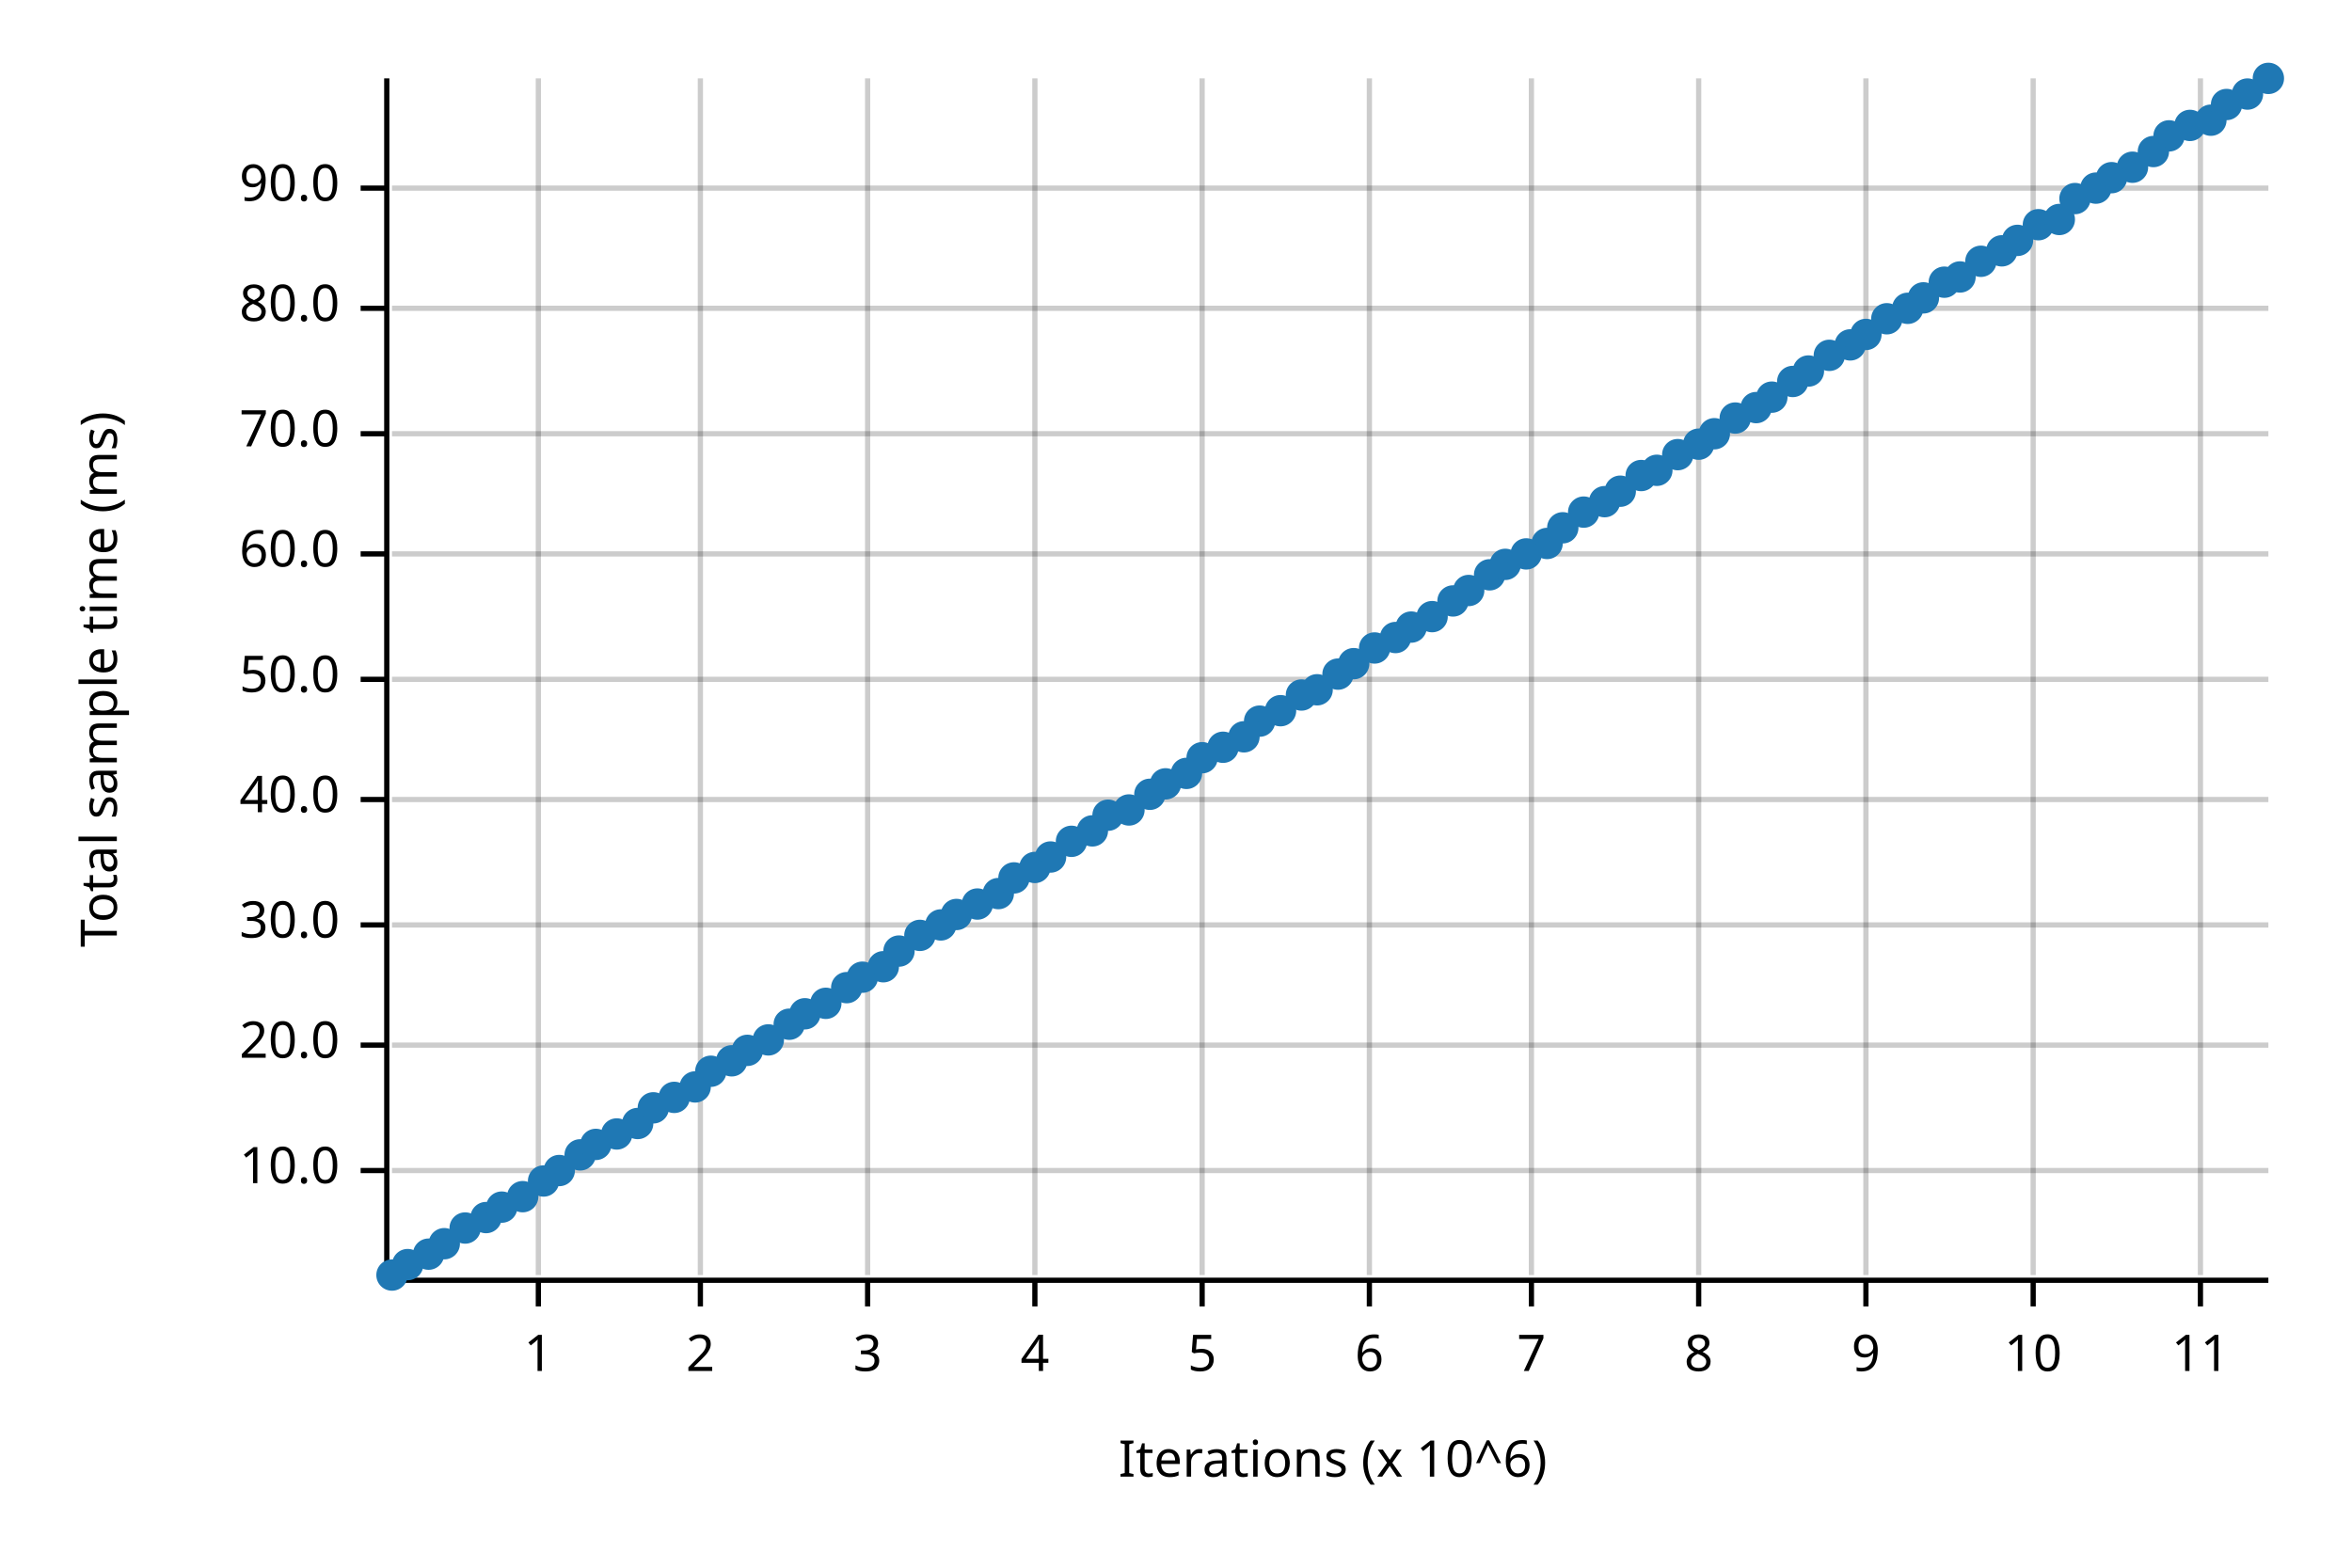
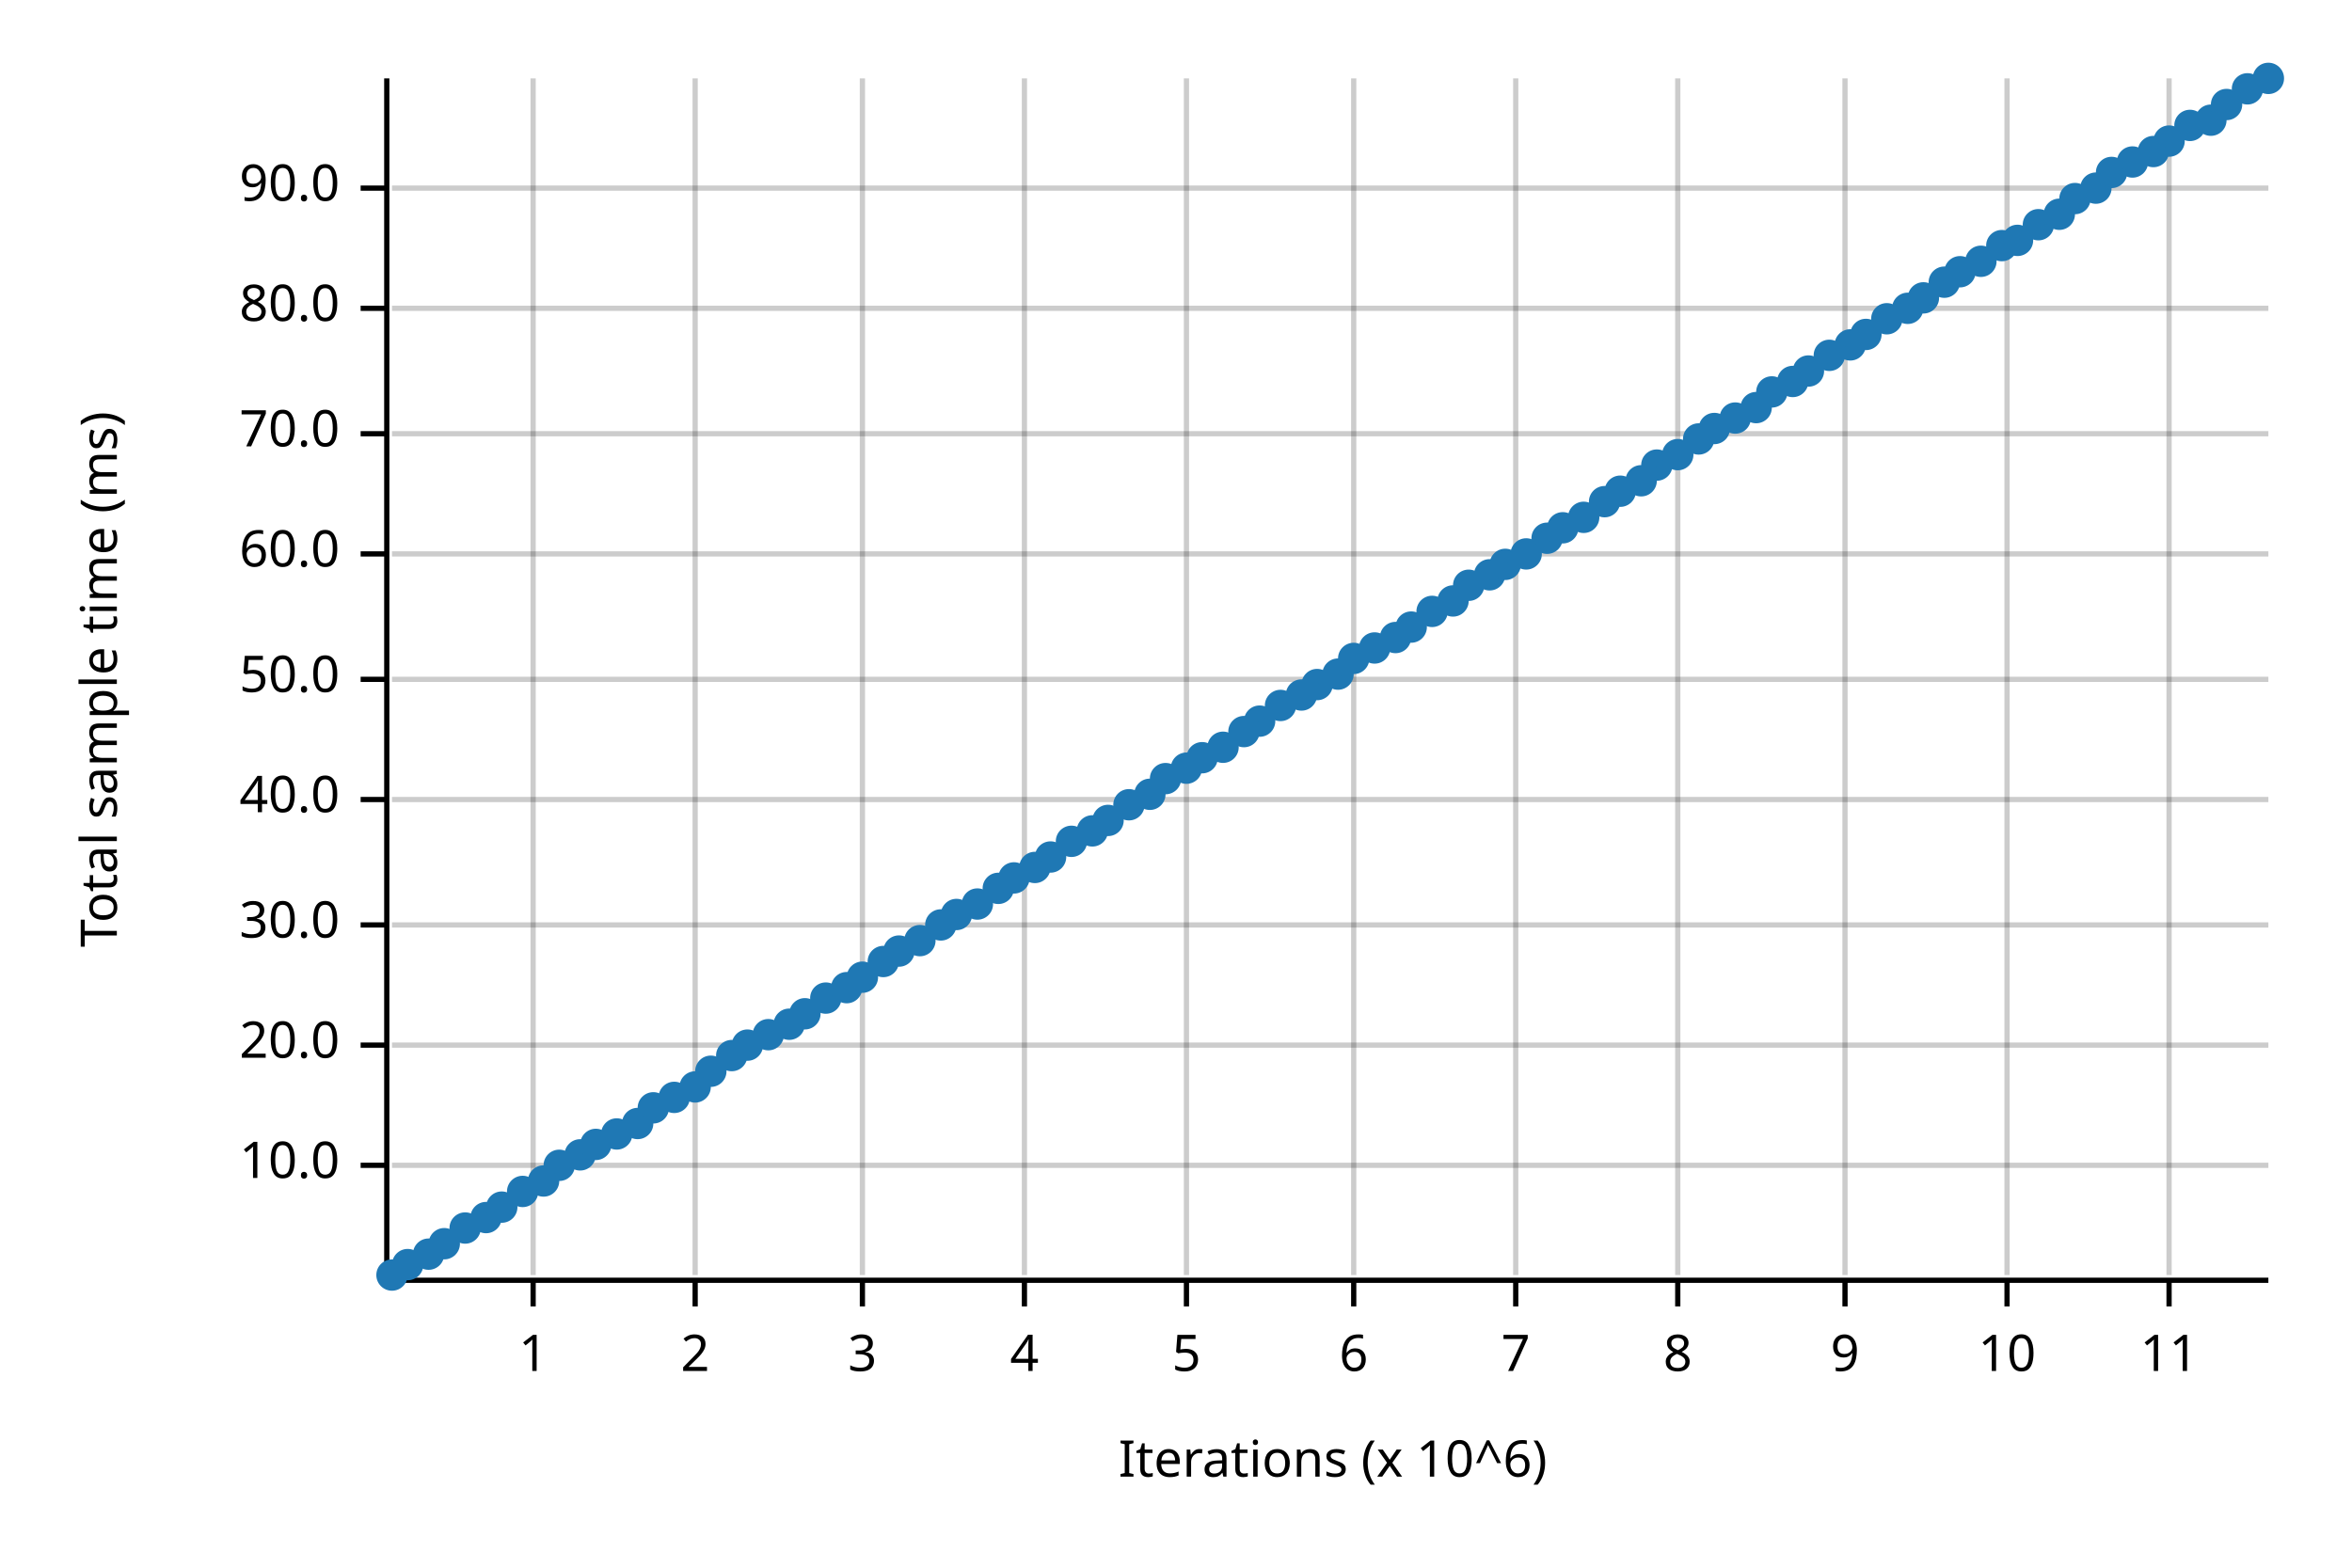
<svg xmlns="http://www.w3.org/2000/svg" width="450" height="300" viewBox="0 0 450 300">
  <text x="15" y="130" dy="0.76em" text-anchor="middle" font-family="sans-serif" font-size="9.677" opacity="1" fill="#000000" transform="rotate(270, 15, 130)">
Total sample time (ms)
</text>
  <text x="255" y="285" dy="-0.5ex" text-anchor="middle" font-family="sans-serif" font-size="9.677" opacity="1" fill="#000000">
Iterations (x 10^6)
</text>
-   <line opacity="0.2" stroke="#000000" stroke-width="1" x1="103" y1="244" x2="103" y2="15" />
-   <line opacity="0.2" stroke="#000000" stroke-width="1" x1="134" y1="244" x2="134" y2="15" />
-   <line opacity="0.2" stroke="#000000" stroke-width="1" x1="166" y1="244" x2="166" y2="15" />
-   <line opacity="0.2" stroke="#000000" stroke-width="1" x1="198" y1="244" x2="198" y2="15" />
-   <line opacity="0.2" stroke="#000000" stroke-width="1" x1="230" y1="244" x2="230" y2="15" />
-   <line opacity="0.2" stroke="#000000" stroke-width="1" x1="262" y1="244" x2="262" y2="15" />
-   <line opacity="0.2" stroke="#000000" stroke-width="1" x1="293" y1="244" x2="293" y2="15" />
-   <line opacity="0.2" stroke="#000000" stroke-width="1" x1="325" y1="244" x2="325" y2="15" />
-   <line opacity="0.2" stroke="#000000" stroke-width="1" x1="357" y1="244" x2="357" y2="15" />
-   <line opacity="0.2" stroke="#000000" stroke-width="1" x1="389" y1="244" x2="389" y2="15" />
-   <line opacity="0.2" stroke="#000000" stroke-width="1" x1="421" y1="244" x2="421" y2="15" />
-   <line opacity="0.2" stroke="#000000" stroke-width="1" x1="75" y1="224" x2="434" y2="224" />
+   <line opacity="0.2" stroke="#000000" stroke-width="1" x1="102" y1="244" x2="102" y2="15" />
+   <line opacity="0.2" stroke="#000000" stroke-width="1" x1="133" y1="244" x2="133" y2="15" />
+   <line opacity="0.2" stroke="#000000" stroke-width="1" x1="165" y1="244" x2="165" y2="15" />
+   <line opacity="0.2" stroke="#000000" stroke-width="1" x1="196" y1="244" x2="196" y2="15" />
+   <line opacity="0.2" stroke="#000000" stroke-width="1" x1="227" y1="244" x2="227" y2="15" />
+   <line opacity="0.2" stroke="#000000" stroke-width="1" x1="259" y1="244" x2="259" y2="15" />
+   <line opacity="0.2" stroke="#000000" stroke-width="1" x1="290" y1="244" x2="290" y2="15" />
+   <line opacity="0.2" stroke="#000000" stroke-width="1" x1="321" y1="244" x2="321" y2="15" />
+   <line opacity="0.2" stroke="#000000" stroke-width="1" x1="353" y1="244" x2="353" y2="15" />
+   <line opacity="0.2" stroke="#000000" stroke-width="1" x1="384" y1="244" x2="384" y2="15" />
+   <line opacity="0.2" stroke="#000000" stroke-width="1" x1="415" y1="244" x2="415" y2="15" />
+   <line opacity="0.2" stroke="#000000" stroke-width="1" x1="75" y1="223" x2="434" y2="223" />
  <line opacity="0.2" stroke="#000000" stroke-width="1" x1="75" y1="200" x2="434" y2="200" />
  <line opacity="0.2" stroke="#000000" stroke-width="1" x1="75" y1="177" x2="434" y2="177" />
  <line opacity="0.2" stroke="#000000" stroke-width="1" x1="75" y1="153" x2="434" y2="153" />
  <line opacity="0.2" stroke="#000000" stroke-width="1" x1="75" y1="130" x2="434" y2="130" />
  <line opacity="0.2" stroke="#000000" stroke-width="1" x1="75" y1="106" x2="434" y2="106" />
  <line opacity="0.2" stroke="#000000" stroke-width="1" x1="75" y1="83" x2="434" y2="83" />
  <line opacity="0.2" stroke="#000000" stroke-width="1" x1="75" y1="59" x2="434" y2="59" />
  <line opacity="0.2" stroke="#000000" stroke-width="1" x1="75" y1="36" x2="434" y2="36" />
  <polyline fill="none" opacity="1" stroke="#000000" stroke-width="1" points="74,15 74,244 " />
-   <text x="65" y="224" dy="0.5ex" text-anchor="end" font-family="sans-serif" font-size="9.677" opacity="1" fill="#000000">
+   <text x="65" y="223" dy="0.5ex" text-anchor="end" font-family="sans-serif" font-size="9.677" opacity="1" fill="#000000">
10.0
</text>
-   <polyline fill="none" opacity="1" stroke="#000000" stroke-width="1" points="69,224 74,224 " />
+   <polyline fill="none" opacity="1" stroke="#000000" stroke-width="1" points="69,223 74,223 " />
  <text x="65" y="200" dy="0.5ex" text-anchor="end" font-family="sans-serif" font-size="9.677" opacity="1" fill="#000000">
20.0
</text>
  <polyline fill="none" opacity="1" stroke="#000000" stroke-width="1" points="69,200 74,200 " />
  <text x="65" y="177" dy="0.5ex" text-anchor="end" font-family="sans-serif" font-size="9.677" opacity="1" fill="#000000">
30.0
</text>
  <polyline fill="none" opacity="1" stroke="#000000" stroke-width="1" points="69,177 74,177 " />
  <text x="65" y="153" dy="0.5ex" text-anchor="end" font-family="sans-serif" font-size="9.677" opacity="1" fill="#000000">
40.0
</text>
  <polyline fill="none" opacity="1" stroke="#000000" stroke-width="1" points="69,153 74,153 " />
  <text x="65" y="130" dy="0.5ex" text-anchor="end" font-family="sans-serif" font-size="9.677" opacity="1" fill="#000000">
50.0
</text>
  <polyline fill="none" opacity="1" stroke="#000000" stroke-width="1" points="69,130 74,130 " />
  <text x="65" y="106" dy="0.5ex" text-anchor="end" font-family="sans-serif" font-size="9.677" opacity="1" fill="#000000">
60.0
</text>
  <polyline fill="none" opacity="1" stroke="#000000" stroke-width="1" points="69,106 74,106 " />
  <text x="65" y="83" dy="0.5ex" text-anchor="end" font-family="sans-serif" font-size="9.677" opacity="1" fill="#000000">
70.0
</text>
  <polyline fill="none" opacity="1" stroke="#000000" stroke-width="1" points="69,83 74,83 " />
  <text x="65" y="59" dy="0.5ex" text-anchor="end" font-family="sans-serif" font-size="9.677" opacity="1" fill="#000000">
80.0
</text>
  <polyline fill="none" opacity="1" stroke="#000000" stroke-width="1" points="69,59 74,59 " />
  <text x="65" y="36" dy="0.5ex" text-anchor="end" font-family="sans-serif" font-size="9.677" opacity="1" fill="#000000">
90.0
</text>
  <polyline fill="none" opacity="1" stroke="#000000" stroke-width="1" points="69,36 74,36 " />
  <polyline fill="none" opacity="1" stroke="#000000" stroke-width="1" points="75,245 434,245 " />
-   <text x="103" y="255" dy="0.76em" text-anchor="middle" font-family="sans-serif" font-size="9.677" opacity="1" fill="#000000">
+   <text x="102" y="255" dy="0.76em" text-anchor="middle" font-family="sans-serif" font-size="9.677" opacity="1" fill="#000000">
1
</text>
-   <polyline fill="none" opacity="1" stroke="#000000" stroke-width="1" points="103,245 103,250 " />
-   <text x="134" y="255" dy="0.76em" text-anchor="middle" font-family="sans-serif" font-size="9.677" opacity="1" fill="#000000">
+   <polyline fill="none" opacity="1" stroke="#000000" stroke-width="1" points="102,245 102,250 " />
+   <text x="133" y="255" dy="0.76em" text-anchor="middle" font-family="sans-serif" font-size="9.677" opacity="1" fill="#000000">
2
</text>
-   <polyline fill="none" opacity="1" stroke="#000000" stroke-width="1" points="134,245 134,250 " />
-   <text x="166" y="255" dy="0.76em" text-anchor="middle" font-family="sans-serif" font-size="9.677" opacity="1" fill="#000000">
+   <polyline fill="none" opacity="1" stroke="#000000" stroke-width="1" points="133,245 133,250 " />
+   <text x="165" y="255" dy="0.76em" text-anchor="middle" font-family="sans-serif" font-size="9.677" opacity="1" fill="#000000">
3
</text>
-   <polyline fill="none" opacity="1" stroke="#000000" stroke-width="1" points="166,245 166,250 " />
-   <text x="198" y="255" dy="0.76em" text-anchor="middle" font-family="sans-serif" font-size="9.677" opacity="1" fill="#000000">
+   <polyline fill="none" opacity="1" stroke="#000000" stroke-width="1" points="165,245 165,250 " />
+   <text x="196" y="255" dy="0.76em" text-anchor="middle" font-family="sans-serif" font-size="9.677" opacity="1" fill="#000000">
4
</text>
-   <polyline fill="none" opacity="1" stroke="#000000" stroke-width="1" points="198,245 198,250 " />
-   <text x="230" y="255" dy="0.76em" text-anchor="middle" font-family="sans-serif" font-size="9.677" opacity="1" fill="#000000">
+   <polyline fill="none" opacity="1" stroke="#000000" stroke-width="1" points="196,245 196,250 " />
+   <text x="227" y="255" dy="0.76em" text-anchor="middle" font-family="sans-serif" font-size="9.677" opacity="1" fill="#000000">
5
</text>
-   <polyline fill="none" opacity="1" stroke="#000000" stroke-width="1" points="230,245 230,250 " />
-   <text x="262" y="255" dy="0.76em" text-anchor="middle" font-family="sans-serif" font-size="9.677" opacity="1" fill="#000000">
+   <polyline fill="none" opacity="1" stroke="#000000" stroke-width="1" points="227,245 227,250 " />
+   <text x="259" y="255" dy="0.76em" text-anchor="middle" font-family="sans-serif" font-size="9.677" opacity="1" fill="#000000">
6
</text>
-   <polyline fill="none" opacity="1" stroke="#000000" stroke-width="1" points="262,245 262,250 " />
-   <text x="293" y="255" dy="0.76em" text-anchor="middle" font-family="sans-serif" font-size="9.677" opacity="1" fill="#000000">
+   <polyline fill="none" opacity="1" stroke="#000000" stroke-width="1" points="259,245 259,250 " />
+   <text x="290" y="255" dy="0.76em" text-anchor="middle" font-family="sans-serif" font-size="9.677" opacity="1" fill="#000000">
7
</text>
-   <polyline fill="none" opacity="1" stroke="#000000" stroke-width="1" points="293,245 293,250 " />
-   <text x="325" y="255" dy="0.76em" text-anchor="middle" font-family="sans-serif" font-size="9.677" opacity="1" fill="#000000">
+   <polyline fill="none" opacity="1" stroke="#000000" stroke-width="1" points="290,245 290,250 " />
+   <text x="321" y="255" dy="0.76em" text-anchor="middle" font-family="sans-serif" font-size="9.677" opacity="1" fill="#000000">
8
</text>
-   <polyline fill="none" opacity="1" stroke="#000000" stroke-width="1" points="325,245 325,250 " />
-   <text x="357" y="255" dy="0.76em" text-anchor="middle" font-family="sans-serif" font-size="9.677" opacity="1" fill="#000000">
+   <polyline fill="none" opacity="1" stroke="#000000" stroke-width="1" points="321,245 321,250 " />
+   <text x="353" y="255" dy="0.76em" text-anchor="middle" font-family="sans-serif" font-size="9.677" opacity="1" fill="#000000">
9
</text>
-   <polyline fill="none" opacity="1" stroke="#000000" stroke-width="1" points="357,245 357,250 " />
-   <text x="389" y="255" dy="0.76em" text-anchor="middle" font-family="sans-serif" font-size="9.677" opacity="1" fill="#000000">
+   <polyline fill="none" opacity="1" stroke="#000000" stroke-width="1" points="353,245 353,250 " />
+   <text x="384" y="255" dy="0.76em" text-anchor="middle" font-family="sans-serif" font-size="9.677" opacity="1" fill="#000000">
10
</text>
-   <polyline fill="none" opacity="1" stroke="#000000" stroke-width="1" points="389,245 389,250 " />
-   <text x="421" y="255" dy="0.76em" text-anchor="middle" font-family="sans-serif" font-size="9.677" opacity="1" fill="#000000">
+   <polyline fill="none" opacity="1" stroke="#000000" stroke-width="1" points="384,245 384,250 " />
+   <text x="415" y="255" dy="0.76em" text-anchor="middle" font-family="sans-serif" font-size="9.677" opacity="1" fill="#000000">
11
</text>
-   <polyline fill="none" opacity="1" stroke="#000000" stroke-width="1" points="421,245 421,250 " />
+   <polyline fill="none" opacity="1" stroke="#000000" stroke-width="1" points="415,245 415,250 " />
  <circle cx="75" cy="244" r="3" opacity="1" fill="#1F78B4" stroke="none" stroke-width="1" />
  <circle cx="78" cy="242" r="3" opacity="1" fill="#1F78B4" stroke="none" stroke-width="1" />
  <circle cx="82" cy="240" r="3" opacity="1" fill="#1F78B4" stroke="none" stroke-width="1" />
  <circle cx="85" cy="238" r="3" opacity="1" fill="#1F78B4" stroke="none" stroke-width="1" />
  <circle cx="89" cy="235" r="3" opacity="1" fill="#1F78B4" stroke="none" stroke-width="1" />
  <circle cx="93" cy="233" r="3" opacity="1" fill="#1F78B4" stroke="none" stroke-width="1" />
  <circle cx="96" cy="231" r="3" opacity="1" fill="#1F78B4" stroke="none" stroke-width="1" />
-   <circle cx="100" cy="229" r="3" opacity="1" fill="#1F78B4" stroke="none" stroke-width="1" />
+   <circle cx="100" cy="228" r="3" opacity="1" fill="#1F78B4" stroke="none" stroke-width="1" />
  <circle cx="104" cy="226" r="3" opacity="1" fill="#1F78B4" stroke="none" stroke-width="1" />
-   <circle cx="107" cy="224" r="3" opacity="1" fill="#1F78B4" stroke="none" stroke-width="1" />
+   <circle cx="107" cy="223" r="3" opacity="1" fill="#1F78B4" stroke="none" stroke-width="1" />
  <circle cx="111" cy="221" r="3" opacity="1" fill="#1F78B4" stroke="none" stroke-width="1" />
  <circle cx="114" cy="219" r="3" opacity="1" fill="#1F78B4" stroke="none" stroke-width="1" />
  <circle cx="118" cy="217" r="3" opacity="1" fill="#1F78B4" stroke="none" stroke-width="1" />
  <circle cx="122" cy="215" r="3" opacity="1" fill="#1F78B4" stroke="none" stroke-width="1" />
  <circle cx="125" cy="212" r="3" opacity="1" fill="#1F78B4" stroke="none" stroke-width="1" />
  <circle cx="129" cy="210" r="3" opacity="1" fill="#1F78B4" stroke="none" stroke-width="1" />
  <circle cx="133" cy="208" r="3" opacity="1" fill="#1F78B4" stroke="none" stroke-width="1" />
  <circle cx="136" cy="205" r="3" opacity="1" fill="#1F78B4" stroke="none" stroke-width="1" />
-   <circle cx="140" cy="203" r="3" opacity="1" fill="#1F78B4" stroke="none" stroke-width="1" />
-   <circle cx="143" cy="201" r="3" opacity="1" fill="#1F78B4" stroke="none" stroke-width="1" />
-   <circle cx="147" cy="199" r="3" opacity="1" fill="#1F78B4" stroke="none" stroke-width="1" />
+   <circle cx="140" cy="202" r="3" opacity="1" fill="#1F78B4" stroke="none" stroke-width="1" />
+   <circle cx="143" cy="200" r="3" opacity="1" fill="#1F78B4" stroke="none" stroke-width="1" />
+   <circle cx="147" cy="198" r="3" opacity="1" fill="#1F78B4" stroke="none" stroke-width="1" />
  <circle cx="151" cy="196" r="3" opacity="1" fill="#1F78B4" stroke="none" stroke-width="1" />
  <circle cx="154" cy="194" r="3" opacity="1" fill="#1F78B4" stroke="none" stroke-width="1" />
-   <circle cx="158" cy="192" r="3" opacity="1" fill="#1F78B4" stroke="none" stroke-width="1" />
+   <circle cx="158" cy="191" r="3" opacity="1" fill="#1F78B4" stroke="none" stroke-width="1" />
  <circle cx="162" cy="189" r="3" opacity="1" fill="#1F78B4" stroke="none" stroke-width="1" />
  <circle cx="165" cy="187" r="3" opacity="1" fill="#1F78B4" stroke="none" stroke-width="1" />
-   <circle cx="169" cy="185" r="3" opacity="1" fill="#1F78B4" stroke="none" stroke-width="1" />
+   <circle cx="169" cy="184" r="3" opacity="1" fill="#1F78B4" stroke="none" stroke-width="1" />
  <circle cx="172" cy="182" r="3" opacity="1" fill="#1F78B4" stroke="none" stroke-width="1" />
-   <circle cx="176" cy="179" r="3" opacity="1" fill="#1F78B4" stroke="none" stroke-width="1" />
+   <circle cx="176" cy="180" r="3" opacity="1" fill="#1F78B4" stroke="none" stroke-width="1" />
  <circle cx="180" cy="177" r="3" opacity="1" fill="#1F78B4" stroke="none" stroke-width="1" />
  <circle cx="183" cy="175" r="3" opacity="1" fill="#1F78B4" stroke="none" stroke-width="1" />
  <circle cx="187" cy="173" r="3" opacity="1" fill="#1F78B4" stroke="none" stroke-width="1" />
-   <circle cx="191" cy="171" r="3" opacity="1" fill="#1F78B4" stroke="none" stroke-width="1" />
+   <circle cx="191" cy="170" r="3" opacity="1" fill="#1F78B4" stroke="none" stroke-width="1" />
  <circle cx="194" cy="168" r="3" opacity="1" fill="#1F78B4" stroke="none" stroke-width="1" />
  <circle cx="198" cy="166" r="3" opacity="1" fill="#1F78B4" stroke="none" stroke-width="1" />
  <circle cx="201" cy="164" r="3" opacity="1" fill="#1F78B4" stroke="none" stroke-width="1" />
  <circle cx="205" cy="161" r="3" opacity="1" fill="#1F78B4" stroke="none" stroke-width="1" />
  <circle cx="209" cy="159" r="3" opacity="1" fill="#1F78B4" stroke="none" stroke-width="1" />
-   <circle cx="212" cy="156" r="3" opacity="1" fill="#1F78B4" stroke="none" stroke-width="1" />
-   <circle cx="216" cy="155" r="3" opacity="1" fill="#1F78B4" stroke="none" stroke-width="1" />
+   <circle cx="212" cy="157" r="3" opacity="1" fill="#1F78B4" stroke="none" stroke-width="1" />
+   <circle cx="216" cy="154" r="3" opacity="1" fill="#1F78B4" stroke="none" stroke-width="1" />
  <circle cx="220" cy="152" r="3" opacity="1" fill="#1F78B4" stroke="none" stroke-width="1" />
-   <circle cx="223" cy="150" r="3" opacity="1" fill="#1F78B4" stroke="none" stroke-width="1" />
-   <circle cx="227" cy="148" r="3" opacity="1" fill="#1F78B4" stroke="none" stroke-width="1" />
+   <circle cx="223" cy="149" r="3" opacity="1" fill="#1F78B4" stroke="none" stroke-width="1" />
+   <circle cx="227" cy="147" r="3" opacity="1" fill="#1F78B4" stroke="none" stroke-width="1" />
  <circle cx="230" cy="145" r="3" opacity="1" fill="#1F78B4" stroke="none" stroke-width="1" />
  <circle cx="234" cy="143" r="3" opacity="1" fill="#1F78B4" stroke="none" stroke-width="1" />
-   <circle cx="238" cy="141" r="3" opacity="1" fill="#1F78B4" stroke="none" stroke-width="1" />
+   <circle cx="238" cy="140" r="3" opacity="1" fill="#1F78B4" stroke="none" stroke-width="1" />
  <circle cx="241" cy="138" r="3" opacity="1" fill="#1F78B4" stroke="none" stroke-width="1" />
-   <circle cx="245" cy="136" r="3" opacity="1" fill="#1F78B4" stroke="none" stroke-width="1" />
+   <circle cx="245" cy="135" r="3" opacity="1" fill="#1F78B4" stroke="none" stroke-width="1" />
  <circle cx="249" cy="133" r="3" opacity="1" fill="#1F78B4" stroke="none" stroke-width="1" />
-   <circle cx="252" cy="132" r="3" opacity="1" fill="#1F78B4" stroke="none" stroke-width="1" />
+   <circle cx="252" cy="131" r="3" opacity="1" fill="#1F78B4" stroke="none" stroke-width="1" />
  <circle cx="256" cy="129" r="3" opacity="1" fill="#1F78B4" stroke="none" stroke-width="1" />
-   <circle cx="259" cy="127" r="3" opacity="1" fill="#1F78B4" stroke="none" stroke-width="1" />
+   <circle cx="259" cy="126" r="3" opacity="1" fill="#1F78B4" stroke="none" stroke-width="1" />
  <circle cx="263" cy="124" r="3" opacity="1" fill="#1F78B4" stroke="none" stroke-width="1" />
  <circle cx="267" cy="122" r="3" opacity="1" fill="#1F78B4" stroke="none" stroke-width="1" />
  <circle cx="270" cy="120" r="3" opacity="1" fill="#1F78B4" stroke="none" stroke-width="1" />
-   <circle cx="274" cy="118" r="3" opacity="1" fill="#1F78B4" stroke="none" stroke-width="1" />
+   <circle cx="274" cy="117" r="3" opacity="1" fill="#1F78B4" stroke="none" stroke-width="1" />
  <circle cx="278" cy="115" r="3" opacity="1" fill="#1F78B4" stroke="none" stroke-width="1" />
-   <circle cx="281" cy="113" r="3" opacity="1" fill="#1F78B4" stroke="none" stroke-width="1" />
+   <circle cx="281" cy="112" r="3" opacity="1" fill="#1F78B4" stroke="none" stroke-width="1" />
  <circle cx="285" cy="110" r="3" opacity="1" fill="#1F78B4" stroke="none" stroke-width="1" />
  <circle cx="288" cy="108" r="3" opacity="1" fill="#1F78B4" stroke="none" stroke-width="1" />
  <circle cx="292" cy="106" r="3" opacity="1" fill="#1F78B4" stroke="none" stroke-width="1" />
-   <circle cx="296" cy="104" r="3" opacity="1" fill="#1F78B4" stroke="none" stroke-width="1" />
+   <circle cx="296" cy="103" r="3" opacity="1" fill="#1F78B4" stroke="none" stroke-width="1" />
  <circle cx="299" cy="101" r="3" opacity="1" fill="#1F78B4" stroke="none" stroke-width="1" />
-   <circle cx="303" cy="98" r="3" opacity="1" fill="#1F78B4" stroke="none" stroke-width="1" />
+   <circle cx="303" cy="99" r="3" opacity="1" fill="#1F78B4" stroke="none" stroke-width="1" />
  <circle cx="307" cy="96" r="3" opacity="1" fill="#1F78B4" stroke="none" stroke-width="1" />
  <circle cx="310" cy="94" r="3" opacity="1" fill="#1F78B4" stroke="none" stroke-width="1" />
-   <circle cx="314" cy="91" r="3" opacity="1" fill="#1F78B4" stroke="none" stroke-width="1" />
-   <circle cx="317" cy="90" r="3" opacity="1" fill="#1F78B4" stroke="none" stroke-width="1" />
+   <circle cx="314" cy="92" r="3" opacity="1" fill="#1F78B4" stroke="none" stroke-width="1" />
+   <circle cx="317" cy="89" r="3" opacity="1" fill="#1F78B4" stroke="none" stroke-width="1" />
  <circle cx="321" cy="87" r="3" opacity="1" fill="#1F78B4" stroke="none" stroke-width="1" />
-   <circle cx="325" cy="85" r="3" opacity="1" fill="#1F78B4" stroke="none" stroke-width="1" />
-   <circle cx="328" cy="83" r="3" opacity="1" fill="#1F78B4" stroke="none" stroke-width="1" />
+   <circle cx="325" cy="84" r="3" opacity="1" fill="#1F78B4" stroke="none" stroke-width="1" />
+   <circle cx="328" cy="82" r="3" opacity="1" fill="#1F78B4" stroke="none" stroke-width="1" />
  <circle cx="332" cy="80" r="3" opacity="1" fill="#1F78B4" stroke="none" stroke-width="1" />
  <circle cx="336" cy="78" r="3" opacity="1" fill="#1F78B4" stroke="none" stroke-width="1" />
-   <circle cx="339" cy="76" r="3" opacity="1" fill="#1F78B4" stroke="none" stroke-width="1" />
+   <circle cx="339" cy="75" r="3" opacity="1" fill="#1F78B4" stroke="none" stroke-width="1" />
  <circle cx="343" cy="73" r="3" opacity="1" fill="#1F78B4" stroke="none" stroke-width="1" />
  <circle cx="346" cy="71" r="3" opacity="1" fill="#1F78B4" stroke="none" stroke-width="1" />
  <circle cx="350" cy="68" r="3" opacity="1" fill="#1F78B4" stroke="none" stroke-width="1" />
  <circle cx="354" cy="66" r="3" opacity="1" fill="#1F78B4" stroke="none" stroke-width="1" />
  <circle cx="357" cy="64" r="3" opacity="1" fill="#1F78B4" stroke="none" stroke-width="1" />
  <circle cx="361" cy="61" r="3" opacity="1" fill="#1F78B4" stroke="none" stroke-width="1" />
  <circle cx="365" cy="59" r="3" opacity="1" fill="#1F78B4" stroke="none" stroke-width="1" />
  <circle cx="368" cy="57" r="3" opacity="1" fill="#1F78B4" stroke="none" stroke-width="1" />
  <circle cx="372" cy="54" r="3" opacity="1" fill="#1F78B4" stroke="none" stroke-width="1" />
-   <circle cx="375" cy="53" r="3" opacity="1" fill="#1F78B4" stroke="none" stroke-width="1" />
+   <circle cx="375" cy="52" r="3" opacity="1" fill="#1F78B4" stroke="none" stroke-width="1" />
  <circle cx="379" cy="50" r="3" opacity="1" fill="#1F78B4" stroke="none" stroke-width="1" />
-   <circle cx="383" cy="48" r="3" opacity="1" fill="#1F78B4" stroke="none" stroke-width="1" />
+   <circle cx="383" cy="47" r="3" opacity="1" fill="#1F78B4" stroke="none" stroke-width="1" />
  <circle cx="386" cy="46" r="3" opacity="1" fill="#1F78B4" stroke="none" stroke-width="1" />
  <circle cx="390" cy="43" r="3" opacity="1" fill="#1F78B4" stroke="none" stroke-width="1" />
-   <circle cx="394" cy="42" r="3" opacity="1" fill="#1F78B4" stroke="none" stroke-width="1" />
+   <circle cx="394" cy="41" r="3" opacity="1" fill="#1F78B4" stroke="none" stroke-width="1" />
  <circle cx="397" cy="38" r="3" opacity="1" fill="#1F78B4" stroke="none" stroke-width="1" />
  <circle cx="401" cy="36" r="3" opacity="1" fill="#1F78B4" stroke="none" stroke-width="1" />
-   <circle cx="404" cy="34" r="3" opacity="1" fill="#1F78B4" stroke="none" stroke-width="1" />
-   <circle cx="408" cy="32" r="3" opacity="1" fill="#1F78B4" stroke="none" stroke-width="1" />
+   <circle cx="404" cy="33" r="3" opacity="1" fill="#1F78B4" stroke="none" stroke-width="1" />
+   <circle cx="408" cy="31" r="3" opacity="1" fill="#1F78B4" stroke="none" stroke-width="1" />
  <circle cx="412" cy="29" r="3" opacity="1" fill="#1F78B4" stroke="none" stroke-width="1" />
-   <circle cx="415" cy="26" r="3" opacity="1" fill="#1F78B4" stroke="none" stroke-width="1" />
+   <circle cx="415" cy="27" r="3" opacity="1" fill="#1F78B4" stroke="none" stroke-width="1" />
  <circle cx="419" cy="24" r="3" opacity="1" fill="#1F78B4" stroke="none" stroke-width="1" />
  <circle cx="423" cy="23" r="3" opacity="1" fill="#1F78B4" stroke="none" stroke-width="1" />
  <circle cx="426" cy="20" r="3" opacity="1" fill="#1F78B4" stroke="none" stroke-width="1" />
-   <circle cx="430" cy="18" r="3" opacity="1" fill="#1F78B4" stroke="none" stroke-width="1" />
+   <circle cx="430" cy="17" r="3" opacity="1" fill="#1F78B4" stroke="none" stroke-width="1" />
  <circle cx="434" cy="15" r="3" opacity="1" fill="#1F78B4" stroke="none" stroke-width="1" />
  <polyline fill="none" opacity="1" stroke="#1F78B4" stroke-width="1" points="75,245 434,15 " />
  <polygon opacity="0.25" fill="#1F78B4" points="75,245 434,15 434,15 " />
</svg>
